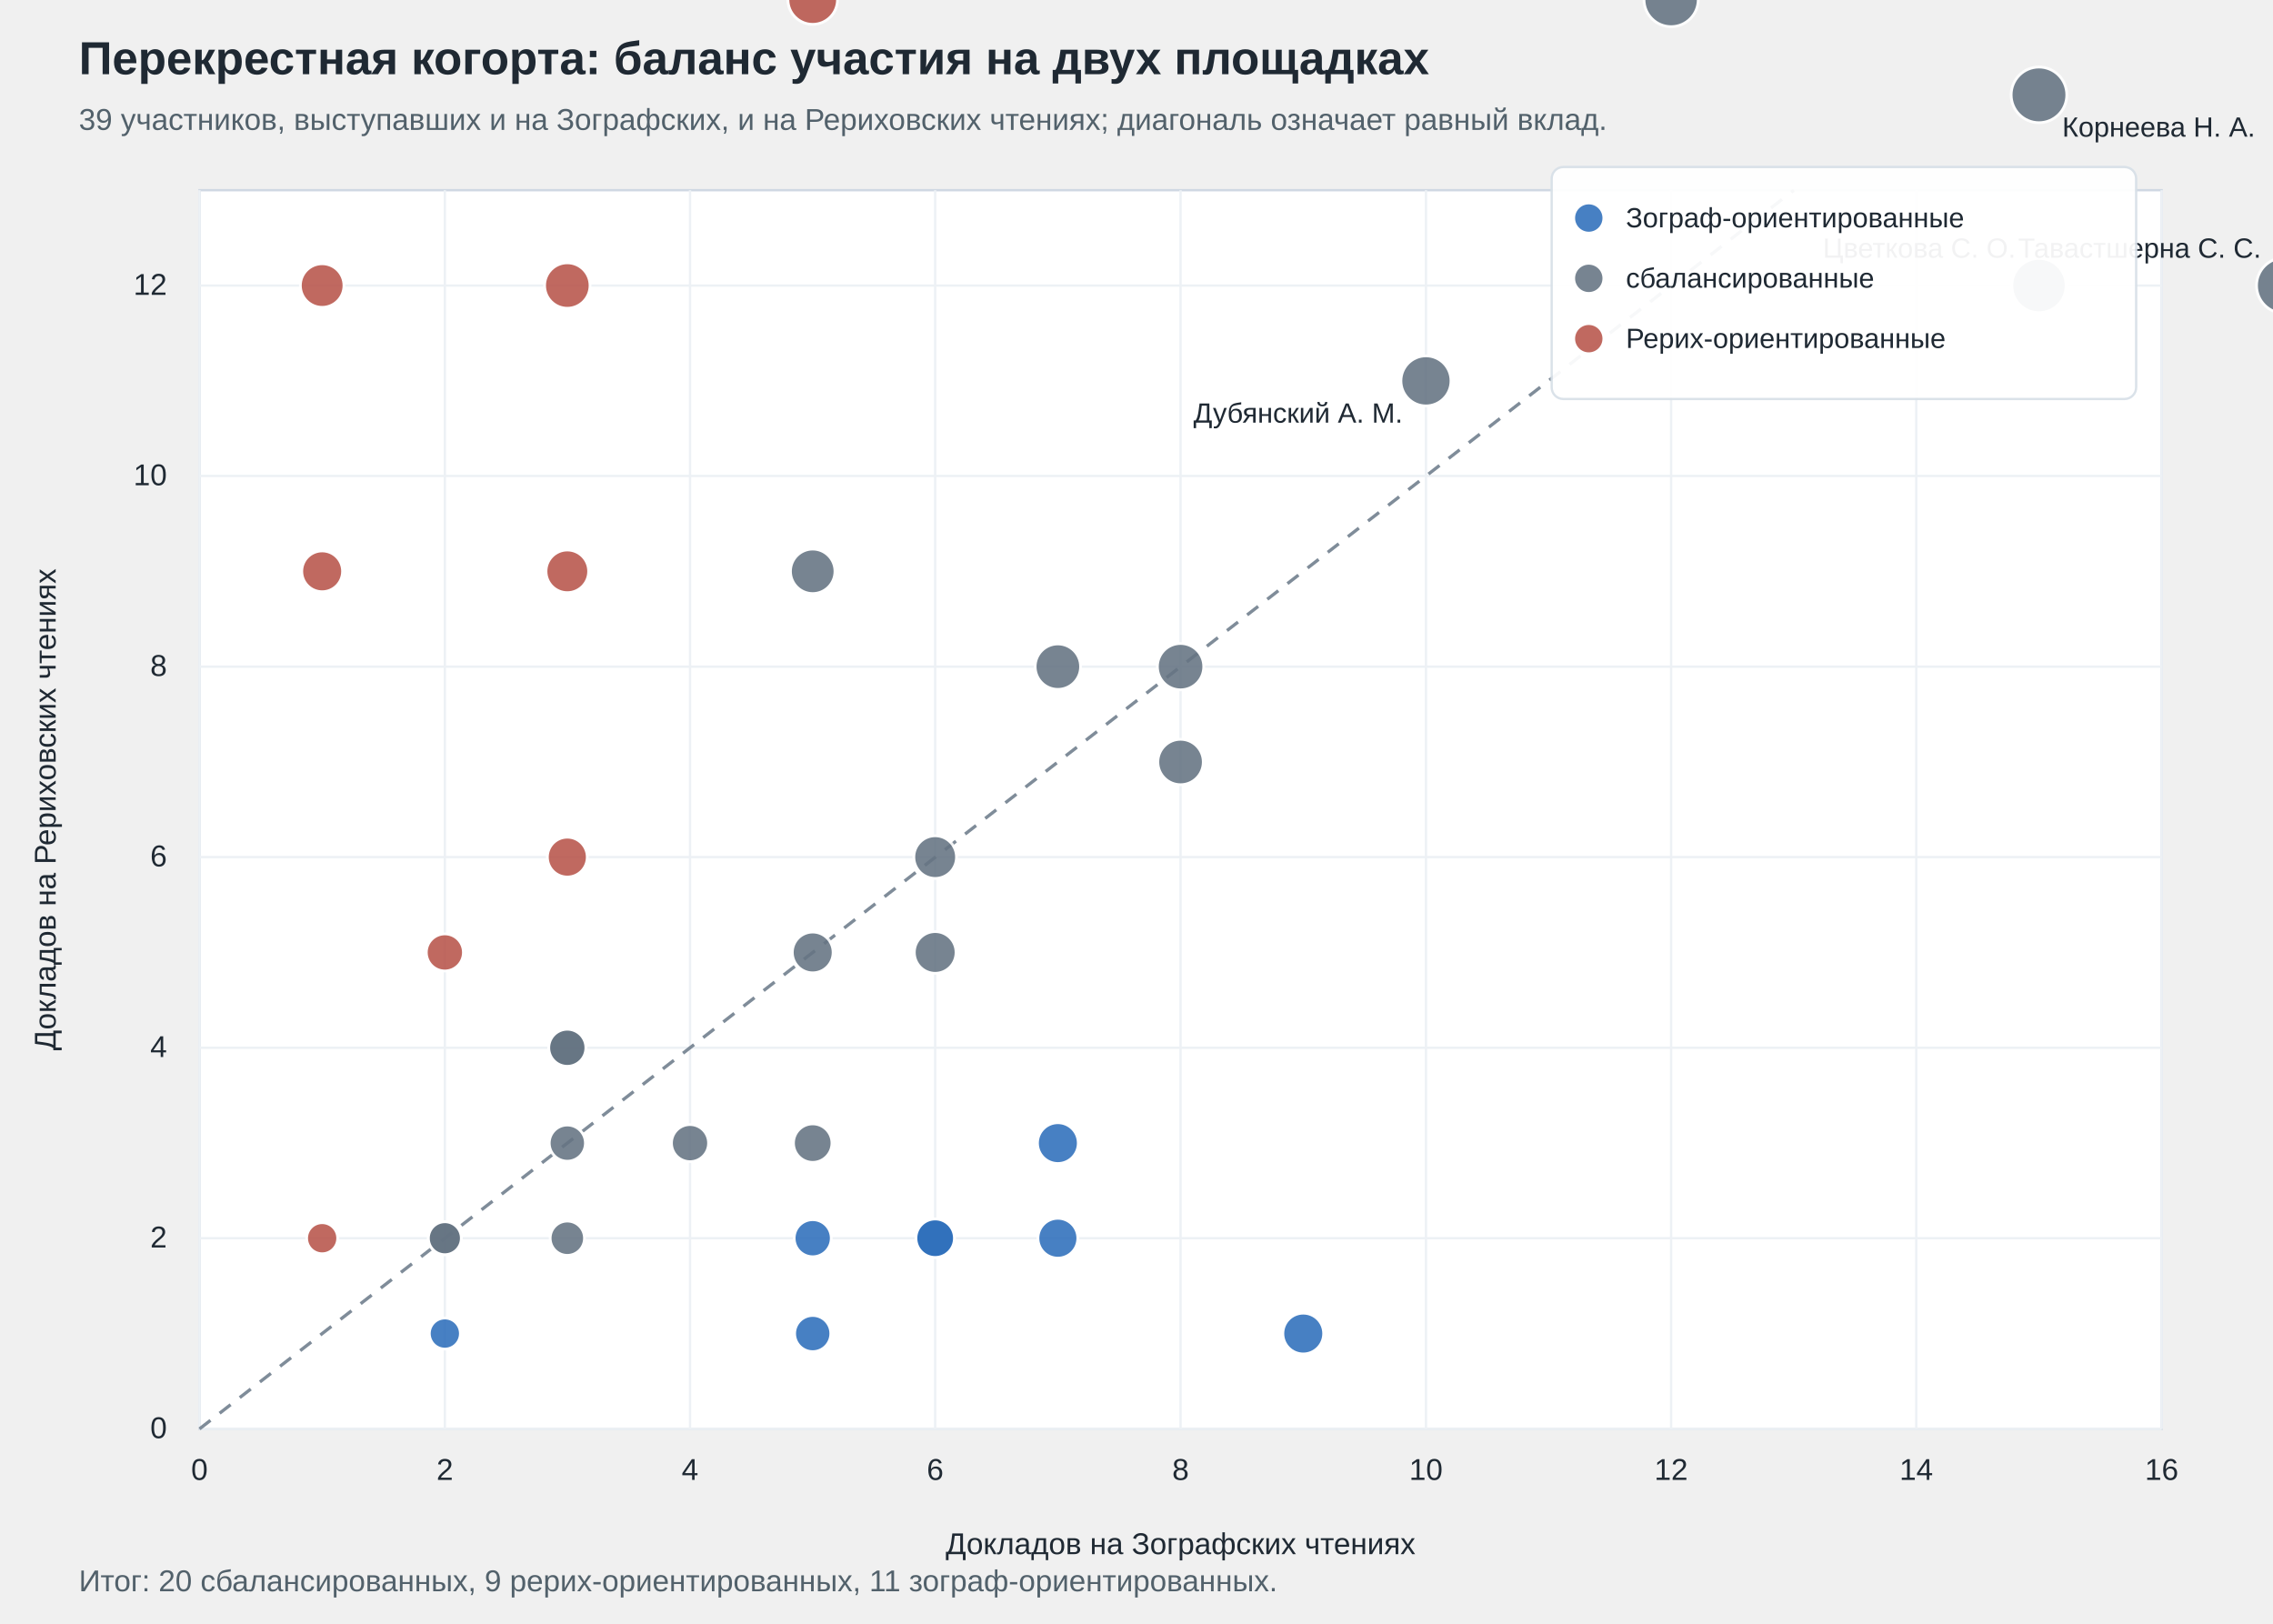
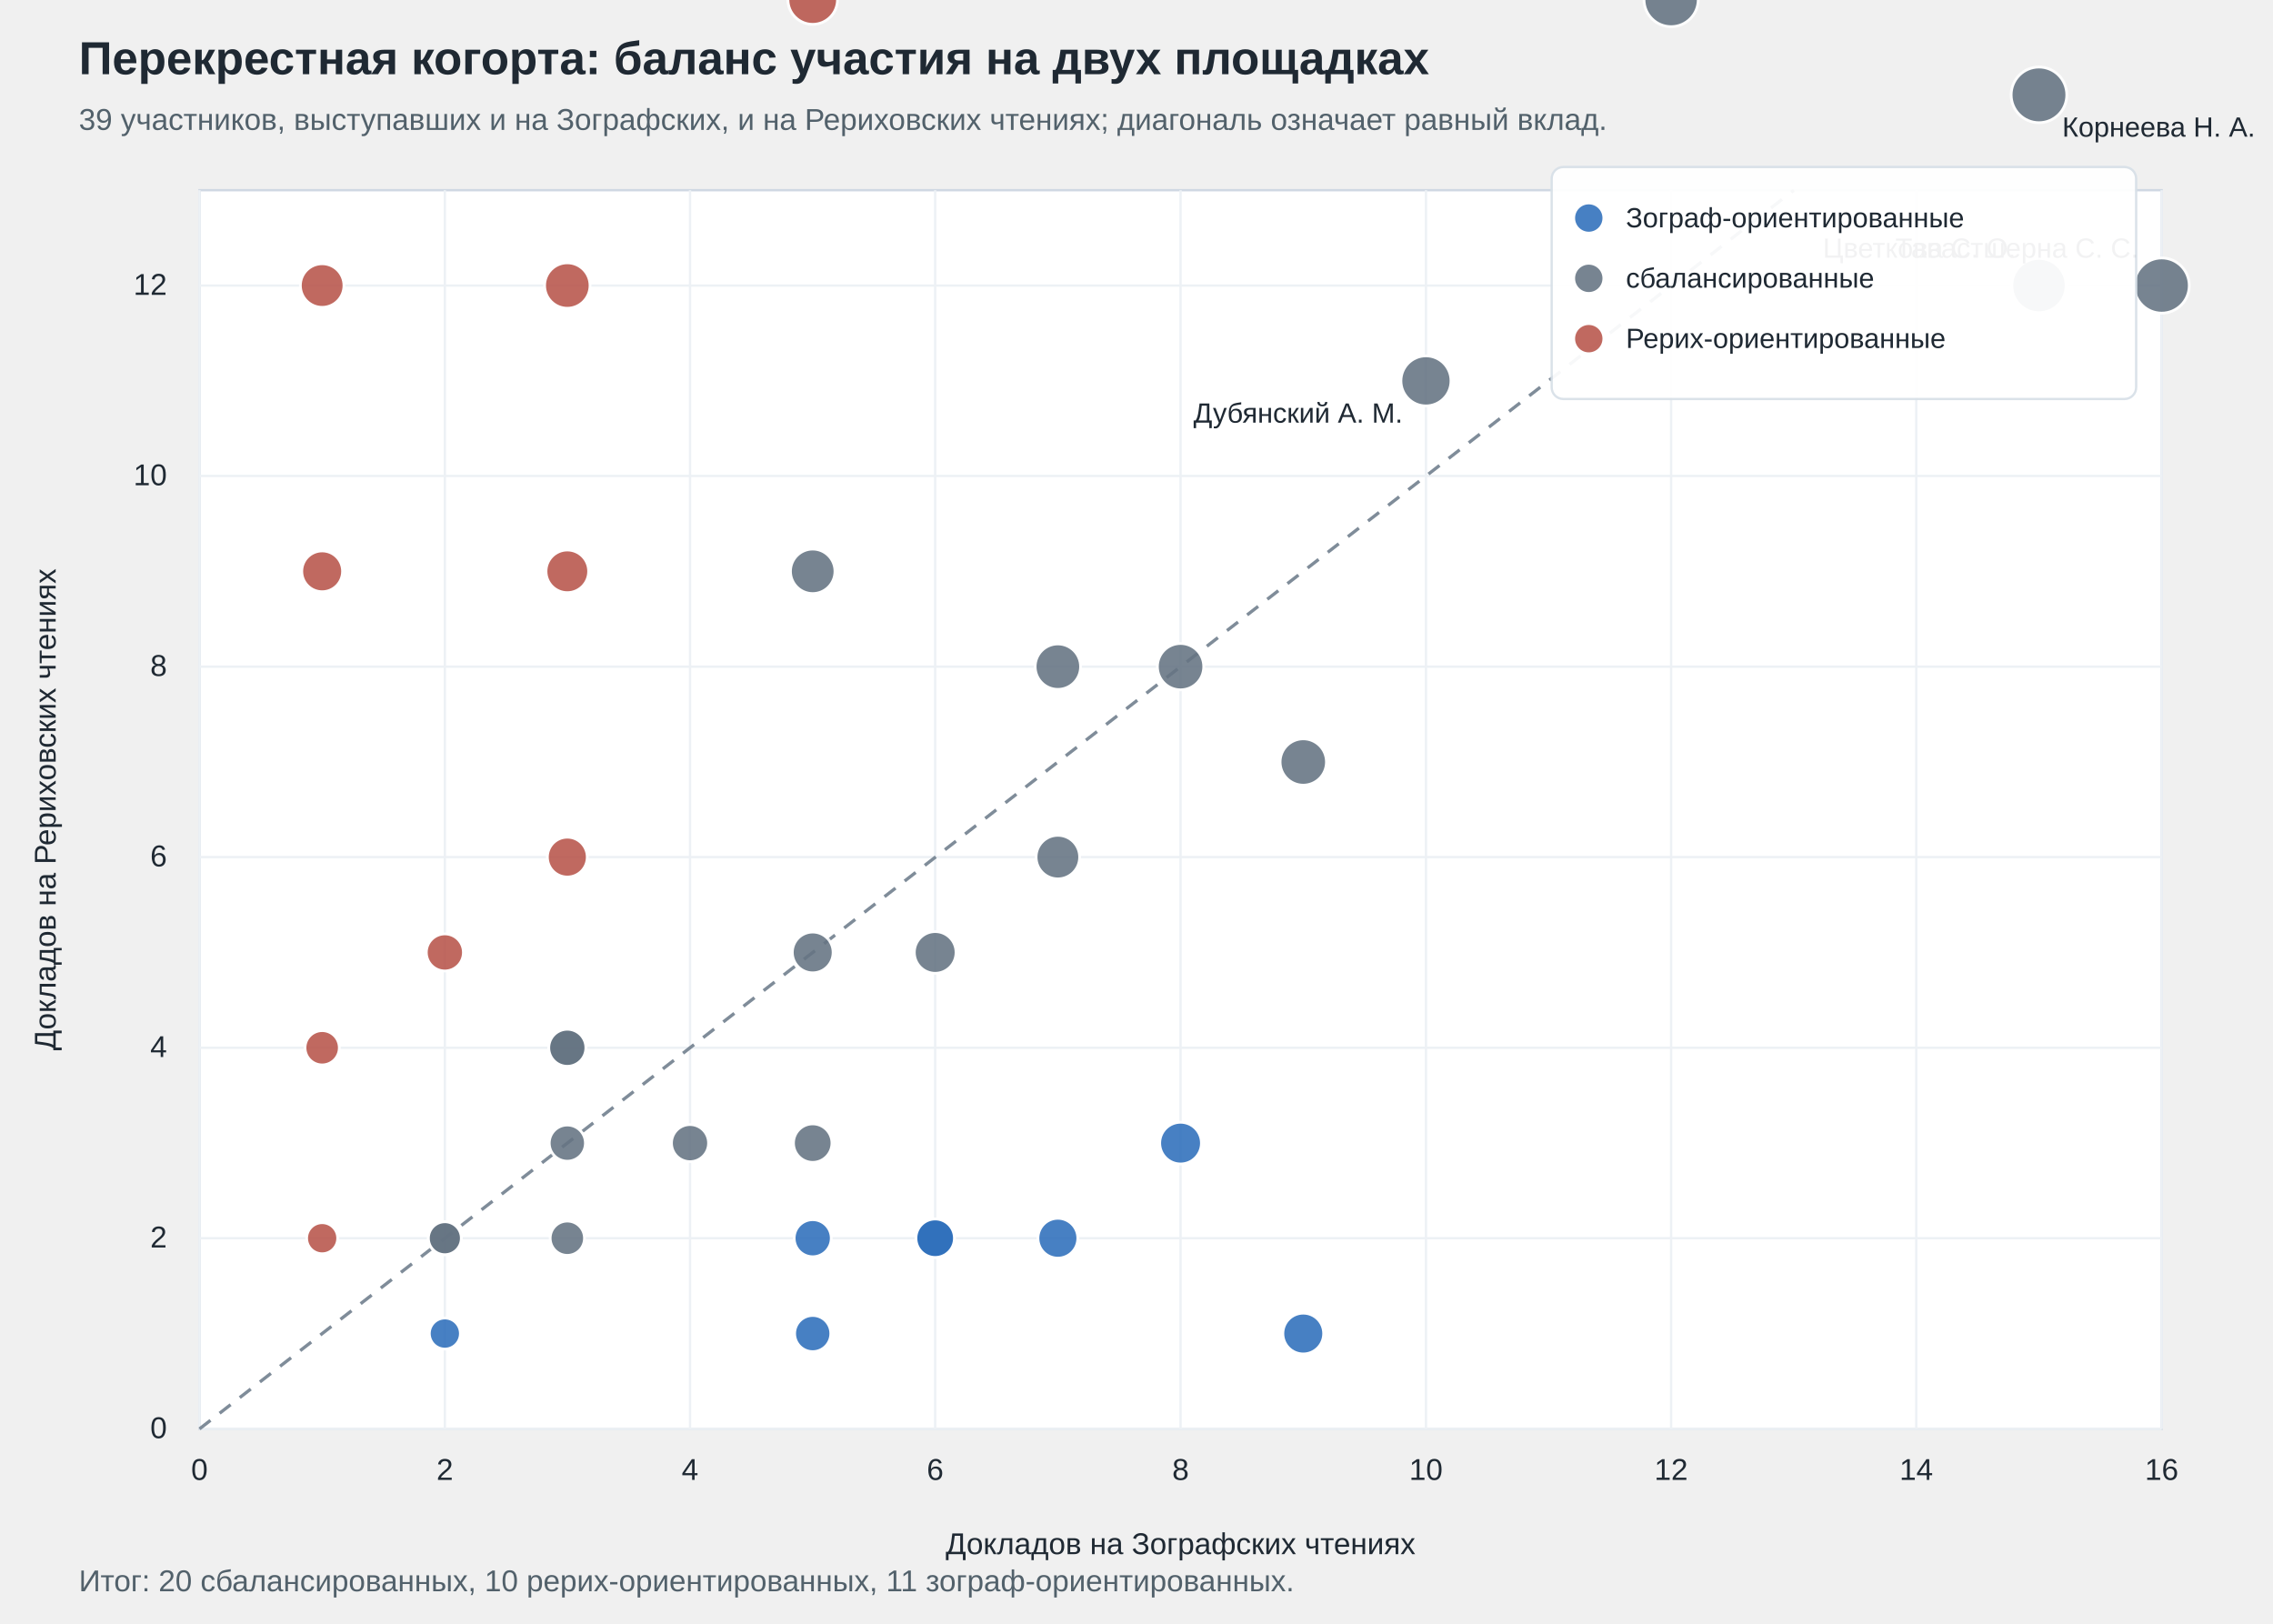
<svg xmlns="http://www.w3.org/2000/svg" width="980" height="700" viewBox="0 0 980 700">
  <style>
text{font-family:Arial,'Liberation Sans',sans-serif;fill:#1f2933}.small{font-size:12px}.axis{font-size:13px}.label{font-size:12px}.title{font-size:20px;font-weight:700}.subtitle{font-size:13px;fill:#52616b}.tick{stroke:#c9d2dc;stroke-width:1}.grid{stroke:#edf1f5;stroke-width:1}</style>
  <text x="34.0" y="32.0" class="title" text-anchor="start">Перекрестная когорта: баланс участия на двух площадках</text>
  <text x="34.0" y="56.0" class="subtitle" text-anchor="start">39 участников, выступавших и на Зографских, и на Рериховских чтениях; диагональ означает равный вклад.</text>
  <rect x="86.0" y="82.0" width="846.0" height="534.0" rx="0" fill="#ffffff" stroke="#cfd8e3" opacity="1.0" />
  <line x1="86.0" y1="82.0" x2="86.0" y2="616.0" stroke="#edf1f5" stroke-width="1" />
  <text x="86.0" y="638.0" class="axis" text-anchor="middle">0</text>
  <line x1="191.8" y1="82.0" x2="191.8" y2="616.0" stroke="#edf1f5" stroke-width="1" />
  <text x="191.8" y="638.0" class="axis" text-anchor="middle">2</text>
  <line x1="297.5" y1="82.0" x2="297.5" y2="616.0" stroke="#edf1f5" stroke-width="1" />
  <text x="297.5" y="638.0" class="axis" text-anchor="middle">4</text>
  <line x1="403.2" y1="82.0" x2="403.2" y2="616.0" stroke="#edf1f5" stroke-width="1" />
  <text x="403.2" y="638.0" class="axis" text-anchor="middle">6</text>
  <line x1="509.0" y1="82.0" x2="509.0" y2="616.0" stroke="#edf1f5" stroke-width="1" />
  <text x="509.0" y="638.0" class="axis" text-anchor="middle">8</text>
  <line x1="614.8" y1="82.0" x2="614.8" y2="616.0" stroke="#edf1f5" stroke-width="1" />
  <text x="614.8" y="638.0" class="axis" text-anchor="middle">10</text>
  <line x1="720.5" y1="82.0" x2="720.5" y2="616.0" stroke="#edf1f5" stroke-width="1" />
  <text x="720.5" y="638.0" class="axis" text-anchor="middle">12</text>
  <line x1="826.2" y1="82.0" x2="826.2" y2="616.0" stroke="#edf1f5" stroke-width="1" />
  <text x="826.2" y="638.0" class="axis" text-anchor="middle">14</text>
  <line x1="932.0" y1="82.0" x2="932.0" y2="616.0" stroke="#edf1f5" stroke-width="1" />
  <text x="932.0" y="638.0" class="axis" text-anchor="middle">16</text>
  <line x1="86.0" y1="616.0" x2="932.0" y2="616.0" stroke="#edf1f5" stroke-width="1" />
  <text x="72.0" y="620.0" class="axis" text-anchor="end">0</text>
  <line x1="86.0" y1="533.8" x2="932.0" y2="533.8" stroke="#edf1f5" stroke-width="1" />
  <text x="72.0" y="537.8" class="axis" text-anchor="end">2</text>
  <line x1="86.0" y1="451.7" x2="932.0" y2="451.7" stroke="#edf1f5" stroke-width="1" />
  <text x="72.0" y="455.7" class="axis" text-anchor="end">4</text>
  <line x1="86.0" y1="369.5" x2="932.0" y2="369.5" stroke="#edf1f5" stroke-width="1" />
  <text x="72.0" y="373.5" class="axis" text-anchor="end">6</text>
  <line x1="86.0" y1="287.4" x2="932.0" y2="287.4" stroke="#edf1f5" stroke-width="1" />
  <text x="72.0" y="291.4" class="axis" text-anchor="end">8</text>
  <line x1="86.0" y1="205.2" x2="932.0" y2="205.2" stroke="#edf1f5" stroke-width="1" />
  <text x="72.0" y="209.2" class="axis" text-anchor="end">10</text>
  <line x1="86.0" y1="123.1" x2="932.0" y2="123.1" stroke="#edf1f5" stroke-width="1" />
  <text x="72.0" y="127.1" class="axis" text-anchor="end">12</text>
  <line x1="86.0" y1="616.0" x2="773.4" y2="82.0" stroke="#7f8c99" stroke-width="1.4" stroke-dasharray="6 5" />
  <text x="509.0" y="670.0" class="axis" text-anchor="middle">Докладов на Зографских чтениях</text>
  <text x="24.0" y="349.0" class="axis" text-anchor="middle" transform="rotate(-90 24.0 349.0)">Докладов на Рериховских чтениях</text>
  <circle cx="138.9" cy="533.8" r="6.7" fill="#b8554b" stroke="#ffffff" stroke-width="1.2" opacity="0.88" />
  <circle cx="191.8" cy="574.9" r="6.7" fill="#2f6fbb" stroke="#ffffff" stroke-width="1.2" opacity="0.88" />
  <circle cx="191.8" cy="533.8" r="7.1" fill="#657482" stroke="#ffffff" stroke-width="1.2" opacity="0.88" />
  <circle cx="191.8" cy="533.8" r="7.1" fill="#657482" stroke="#ffffff" stroke-width="1.2" opacity="0.88" />
  <circle cx="244.6" cy="533.8" r="7.4" fill="#657482" stroke="#ffffff" stroke-width="1.2" opacity="0.88" />
+   <circle cx="138.9" cy="451.7" r="7.4" fill="#b8554b" stroke="#ffffff" stroke-width="1.2" opacity="0.88" />
  <circle cx="350.4" cy="574.9" r="7.8" fill="#2f6fbb" stroke="#ffffff" stroke-width="1.2" opacity="0.88" />
  <circle cx="244.6" cy="492.8" r="7.8" fill="#657482" stroke="#ffffff" stroke-width="1.2" opacity="0.88" />
  <circle cx="244.6" cy="451.7" r="8.0" fill="#657482" stroke="#ffffff" stroke-width="1.2" opacity="0.88" />
  <circle cx="191.8" cy="410.6" r="8.0" fill="#b8554b" stroke="#ffffff" stroke-width="1.2" opacity="0.88" />
  <circle cx="350.4" cy="533.8" r="8.0" fill="#2f6fbb" stroke="#ffffff" stroke-width="1.2" opacity="0.88" />
  <circle cx="297.5" cy="492.8" r="8.0" fill="#657482" stroke="#ffffff" stroke-width="1.2" opacity="0.88" />
  <circle cx="244.6" cy="451.7" r="8.0" fill="#657482" stroke="#ffffff" stroke-width="1.2" opacity="0.88" />
  <circle cx="403.2" cy="533.8" r="8.3" fill="#2f6fbb" stroke="#ffffff" stroke-width="1.2" opacity="0.88" />
  <circle cx="403.2" cy="533.8" r="8.3" fill="#2f6fbb" stroke="#ffffff" stroke-width="1.2" opacity="0.88" />
  <circle cx="350.4" cy="492.8" r="8.3" fill="#657482" stroke="#ffffff" stroke-width="1.2" opacity="0.88" />
  <circle cx="456.1" cy="533.8" r="8.6" fill="#2f6fbb" stroke="#ffffff" stroke-width="1.2" opacity="0.88" />
  <circle cx="244.6" cy="369.5" r="8.6" fill="#b8554b" stroke="#ffffff" stroke-width="1.2" opacity="0.88" />
  <circle cx="138.9" cy="246.3" r="8.8" fill="#b8554b" stroke="#ffffff" stroke-width="1.2" opacity="0.88" />
  <circle cx="350.4" cy="410.6" r="8.8" fill="#657482" stroke="#ffffff" stroke-width="1.2" opacity="0.88" />
-   <circle cx="456.1" cy="492.8" r="8.8" fill="#2f6fbb" stroke="#ffffff" stroke-width="1.2" opacity="0.88" />
  <circle cx="561.9" cy="574.9" r="8.8" fill="#2f6fbb" stroke="#ffffff" stroke-width="1.2" opacity="0.88" />
+   <circle cx="509.0" cy="492.8" r="9.0" fill="#2f6fbb" stroke="#ffffff" stroke-width="1.2" opacity="0.88" />
  <circle cx="403.2" cy="410.6" r="9.0" fill="#657482" stroke="#ffffff" stroke-width="1.2" opacity="0.88" />
-   <circle cx="403.2" cy="369.5" r="9.2" fill="#657482" stroke="#ffffff" stroke-width="1.2" opacity="0.88" />
  <circle cx="244.6" cy="246.3" r="9.2" fill="#b8554b" stroke="#ffffff" stroke-width="1.2" opacity="0.88" />
+   <circle cx="456.1" cy="369.5" r="9.4" fill="#657482" stroke="#ffffff" stroke-width="1.2" opacity="0.88" />
  <circle cx="138.9" cy="123.1" r="9.4" fill="#b8554b" stroke="#ffffff" stroke-width="1.2" opacity="0.88" />
  <circle cx="350.4" cy="246.3" r="9.6" fill="#657482" stroke="#ffffff" stroke-width="1.2" opacity="0.88" />
  <circle cx="456.1" cy="287.4" r="9.8" fill="#657482" stroke="#ffffff" stroke-width="1.2" opacity="0.88" />
  <circle cx="244.6" cy="123.1" r="9.8" fill="#b8554b" stroke="#ffffff" stroke-width="1.2" opacity="0.88" />
-   <circle cx="509.0" cy="328.5" r="9.8" fill="#657482" stroke="#ffffff" stroke-width="1.2" opacity="0.88" />
  <circle cx="509.0" cy="287.4" r="10.0" fill="#657482" stroke="#ffffff" stroke-width="1.2" opacity="0.88" />
+   <circle cx="561.9" cy="328.5" r="10.0" fill="#657482" stroke="#ffffff" stroke-width="1.2" opacity="0.88" />
  <circle cx="138.9" cy="-41.2" r="10.2" fill="#b8554b" stroke="#ffffff" stroke-width="1.2" opacity="0.88" />
  <circle cx="1090.6" cy="574.9" r="10.7" fill="#2f6fbb" stroke="#ffffff" stroke-width="1.2" opacity="0.88" />
  <circle cx="350.4" cy="-0.2" r="10.7" fill="#b8554b" stroke="#ffffff" stroke-width="1.2" opacity="0.88" />
  <circle cx="614.8" cy="164.2" r="10.8" fill="#657482" stroke="#ffffff" stroke-width="1.2" opacity="0.88" />
  <circle cx="1090.6" cy="369.5" r="11.4" fill="#2f6fbb" stroke="#ffffff" stroke-width="1.2" opacity="0.88" />
-   <circle cx="1196.4" cy="410.6" r="11.6" fill="#2f6fbb" stroke="#ffffff" stroke-width="1.2" opacity="0.88" />
  <circle cx="879.1" cy="123.1" r="11.7" fill="#657482" stroke="#ffffff" stroke-width="1.2" opacity="0.88" />
+   <circle cx="1249.2" cy="410.6" r="11.7" fill="#2f6fbb" stroke="#ffffff" stroke-width="1.2" opacity="0.88" />
  <circle cx="720.5" cy="-0.2" r="11.7" fill="#657482" stroke="#ffffff" stroke-width="1.2" opacity="0.88" />
-   <circle cx="984.9" cy="123.1" r="12.0" fill="#657482" stroke="#ffffff" stroke-width="1.2" opacity="0.88" />
+   <circle cx="932.0" cy="123.1" r="11.9" fill="#657482" stroke="#ffffff" stroke-width="1.2" opacity="0.88" />
  <circle cx="879.1" cy="40.9" r="12.0" fill="#657482" stroke="#ffffff" stroke-width="1.2" opacity="0.88" />
-   <text x="126.9" y="-53.2" class="label" text-anchor="end">В. В. Вертоградова</text>
-   <text x="1206.4" y="402.6" class="label" text-anchor="start">Рыжакова С. И.</text>
+   <text x="126.9" y="-53.2" class="label" text-anchor="end">Вертоградова В. В.</text>
+   <text x="1259.2" y="402.6" class="label" text-anchor="start">Рыжакова С. И.</text>
  <text x="1100.6" y="361.5" class="label" text-anchor="start">Лысенко В. Г.</text>
  <text x="869.1" y="111.1" class="label" text-anchor="end">Цветкова С. О.</text>
  <text x="710.5" y="-12.2" class="label" text-anchor="end">Александрова Н. В.</text>
-   <text x="974.9" y="111.1" class="label" text-anchor="end">Тавастшерна С. С.</text>
+   <text x="922.0" y="111.1" class="label" text-anchor="end">Тавастшерна С. С.</text>
  <text x="604.8" y="182.2" class="label" text-anchor="end">Дубянский А. М.</text>
  <text x="889.1" y="58.9" class="label" text-anchor="start">Корнеева Н. А.</text>
  <rect x="669.0" y="72.0" width="252.0" height="100.0" rx="5" fill="#ffffff" stroke="#d8e0e8" opacity="0.94" />
  <circle cx="685.0" cy="94.0" r="6.5" fill="#2f6fbb" stroke="#ffffff" stroke-width="1.2" opacity="0.88" />
  <text x="701.0" y="98.0" class="small" text-anchor="start">Зограф-ориентированные</text>
  <circle cx="685.0" cy="120.0" r="6.5" fill="#657482" stroke="#ffffff" stroke-width="1.2" opacity="0.88" />
  <text x="701.0" y="124.0" class="small" text-anchor="start">сбалансированные</text>
  <circle cx="685.0" cy="146.0" r="6.5" fill="#b8554b" stroke="#ffffff" stroke-width="1.2" opacity="0.88" />
  <text x="701.0" y="150.0" class="small" text-anchor="start">Рерих-ориентированные</text>
-   <text x="34.0" y="686.0" class="subtitle" text-anchor="start">Итог: 20 сбалансированных, 9 рерих-ориентированных, 11 зограф-ориентированных.</text>
+   <text x="34.0" y="686.0" class="subtitle" text-anchor="start">Итог: 20 сбалансированных, 10 рерих-ориентированных, 11 зограф-ориентированных.</text>
</svg>
